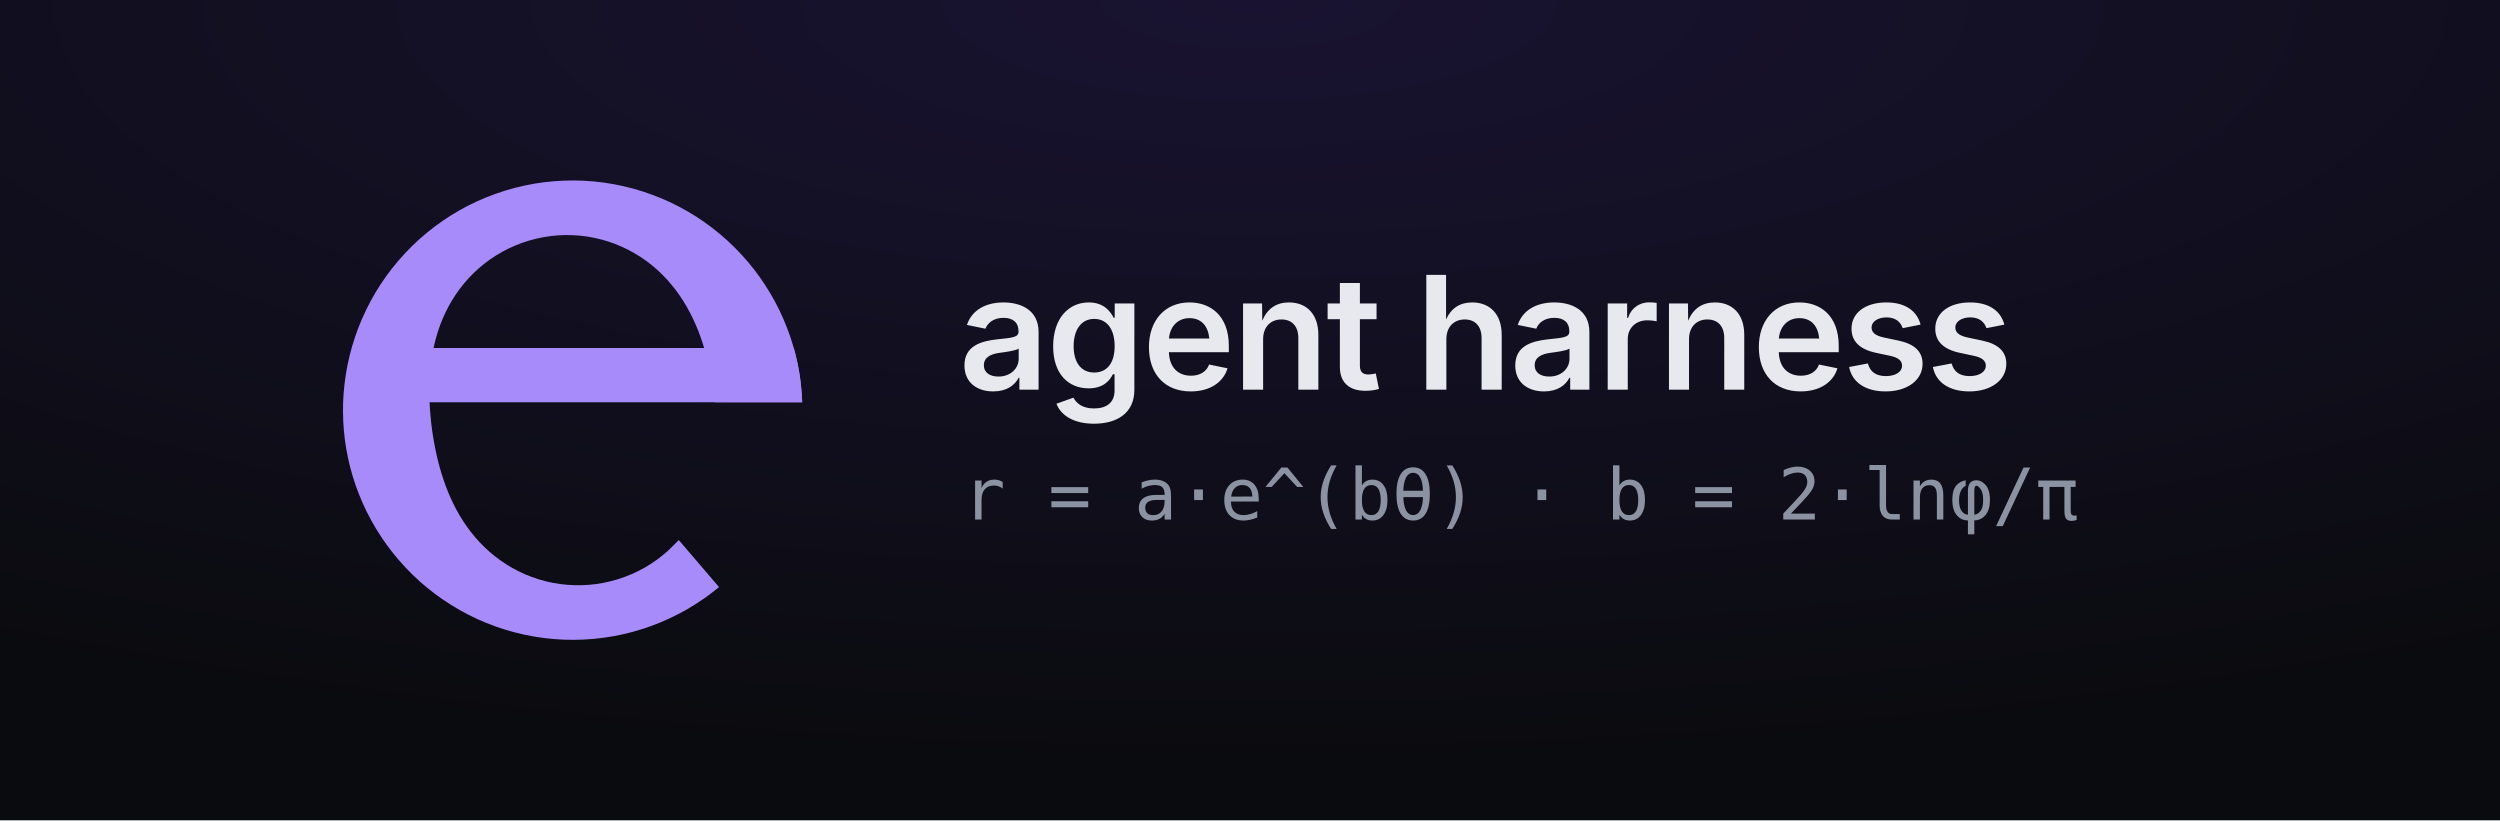
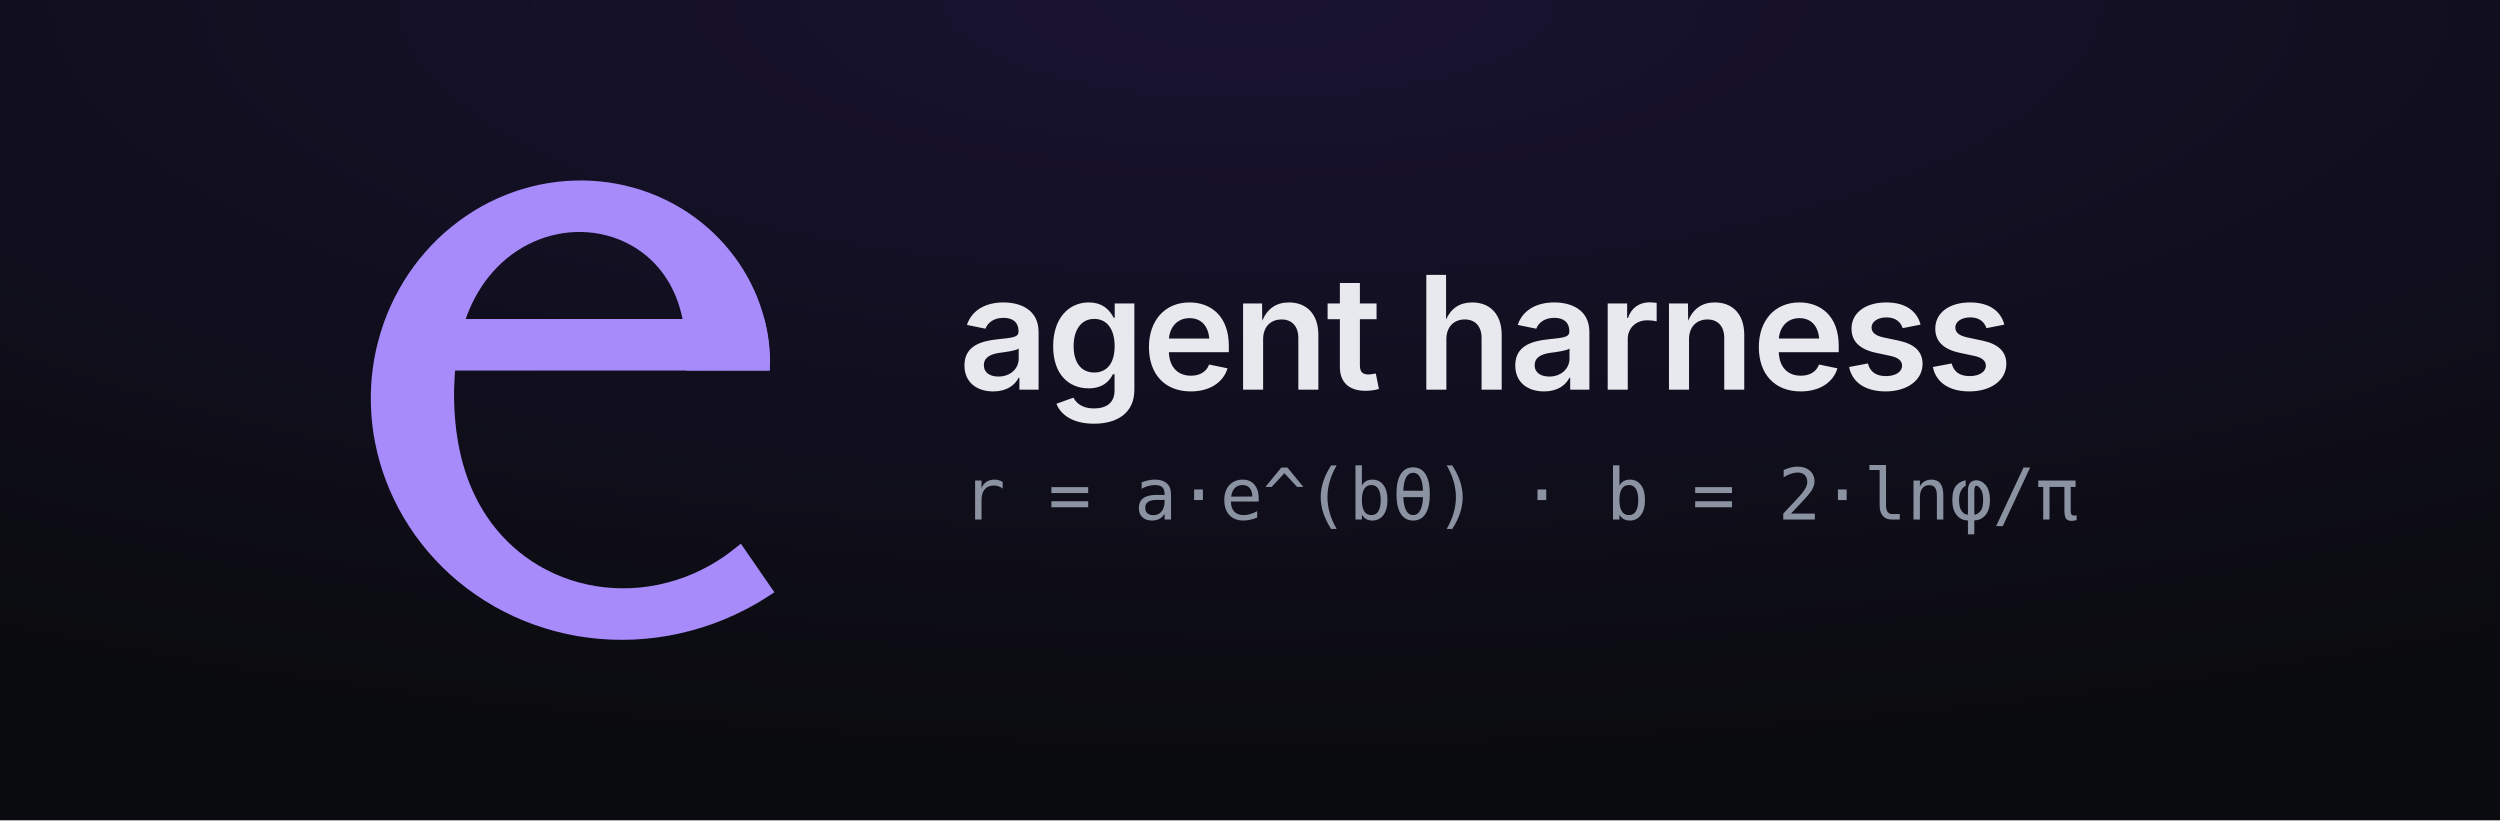
<svg xmlns="http://www.w3.org/2000/svg" width="1280" height="420" viewBox="0 0 1280 420">
  <defs>
    <radialGradient id="bg" cx="0.5" cy="0" r="0.95">
      <stop offset="0" stop-color="#191331" />
      <stop offset="1" stop-color="#0a0b0e" />
    </radialGradient>
  </defs>
  <rect width="1280" height="420" fill="url(#bg)" />
  <svg x="175.6" y="92.4" width="235.2" height="235.2" viewBox="0 0 1000 1000">
    <g transform="translate(500 500) scale(1 -1)">
-       <path d="M309.4 17.2C309 20.4 308 28.7 306.9 36.6C305.7 44.4 304.3 55.2 302.7 64.4C301.1 73.7 299.4 82.9 297.4 92.1C295.4 101.3 293.2 110.4 290.7 119.5C288.3 128.6 285.6 137.7 282.7 146.7C279.7 155.7 276.6 164.6 273.1 173.5C269.5 182.3 265.8 191.1 261.6 199.8C257.5 208.4 253 217 248.2 225.4C243.4 233.7 238.2 242 232.7 250C227.1 258.1 221.2 265.9 214.8 273.5C208.5 281.1 201.8 288.5 194.7 295.5C187.6 302.5 180.1 309.3 172.2 315.7C164.4 322 156.1 328.1 147.6 333.6C139 339.2 130.1 344.4 120.9 349.1C111.7 353.8 102.2 358.1 92.5 361.8C82.8 365.5 72.8 368.8 62.6 371.5C52.5 374.1 42.1 376.3 31.7 377.9C21.3 379.5 10.7 380.5 0.1 380.9C-10.4 381.4 -21.1 381.2 -31.7 380.5C-42.3 379.8 -52.9 378.5 -63.3 376.6C-73.8 374.7 -84.2 372.3 -94.3 369.3C-104.5 366.3 -114.5 362.8 -124.3 358.7C-134 354.7 -143.6 350 -152.8 345C-162 339.9 -170.9 334.3 -179.4 328.4C-188 322.4 -196.2 315.9 -204 309.1C-211.8 302.3 -219.2 295.1 -226.1 287.6C-233.1 280.1 -239.6 272.2 -245.7 264.1C-251.8 256 -257.4 247.6 -262.6 239C-267.8 230.5 -272.5 221.7 -276.8 212.7C-281.1 203.8 -284.9 194.7 -288.4 185.5C-291.8 176.3 -294.7 167 -297.4 157.7C-300 148.4 -302.1 138.9 -304 129.5C-305.9 120.1 -307.3 110.6 -308.5 101.2C-309.7 91.7 -310.5 82.2 -311.1 72.8C-311.7 63.3 -311.9 53.9 -312 44.4C-312.1 35 -311.8 25.6 -311.4 16.2C-311 6.8 -310.4 -2.6 -309.5 -11.9C-308.7 -21.3 -307.7 -30.6 -306.4 -39.9C-305.2 -49.2 -303.8 -58.5 -302.1 -67.7C-300.5 -77 -298.7 -86.2 -296.6 -95.4C-294.6 -104.5 -292.4 -113.7 -289.9 -122.8C-287.4 -131.9 -284.6 -140.9 -281.6 -149.9C-278.6 -158.9 -275.4 -167.8 -271.8 -176.6C-268.2 -185.5 -264.4 -194.2 -260.1 -202.9C-255.9 -211.5 -251.4 -220 -246.5 -228.4C-241.6 -236.7 -236.3 -244.9 -230.7 -252.9C-225 -260.9 -219 -268.7 -212.6 -276.2C-206.1 -283.8 -199.3 -291.1 -192.1 -298C-184.9 -305 -177.3 -311.7 -169.4 -317.9C-161.5 -324.2 -153.1 -330.1 -144.5 -335.6C-135.9 -341.1 -126.9 -346.2 -117.6 -350.8C-108.4 -355.4 -98.8 -359.5 -89 -363.1C-79.2 -366.7 -69.2 -369.9 -59 -372.4C-48.8 -375 -38.4 -377 -28 -378.4C-17.5 -379.9 -6.9 -380.7 3.7 -381C14.2 -381.3 24.9 -381.1 35.5 -380.2C46.1 -379.4 56.7 -377.9 67.1 -375.9C77.5 -373.9 87.9 -371.3 98 -368.2C108.1 -365.1 118.1 -361.4 127.8 -357.2C137.4 -353.1 146.9 -348.3 156.1 -343.2C165.2 -338 174 -332.3 182.5 -326.2C190.9 -320.1 198.7 -313.9 206.8 -306.7C214.8 -299.4 226.9 -286.8 231 -282.8L318.7 -385.2C313.4 -389.3 298.2 -401.6 286.7 -409.5C275.3 -417.4 262.7 -425.6 250.3 -432.8C237.8 -440 224.9 -446.7 211.9 -452.8C198.8 -459 185.5 -464.5 172 -469.5C158.4 -474.4 144.7 -478.8 130.8 -482.6C116.9 -486.4 102.8 -489.5 88.6 -492.1C74.4 -494.6 60.1 -496.6 45.8 -497.9C31.4 -499.2 17 -499.9 2.6 -500C-11.8 -500.1 -26.3 -499.5 -40.6 -498.3C-55 -497.2 -69.3 -495.3 -83.6 -492.9C-97.8 -490.5 -111.9 -487.5 -125.9 -483.8C-139.8 -480.2 -153.7 -475.9 -167.2 -471.1C-180.8 -466.3 -194.3 -460.8 -207.4 -454.8C-220.5 -448.8 -233.4 -442.2 -245.9 -435.1C-258.5 -428 -270.7 -420.4 -282.6 -412.2C-294.5 -404.1 -306 -395.4 -317.1 -386.3C-328.2 -377.2 -338.9 -367.6 -349.1 -357.6C-359.3 -347.6 -369.1 -337.2 -378.4 -326.4C-387.7 -315.7 -396.5 -304.5 -404.8 -293.1C-413.1 -281.7 -420.8 -269.9 -428.1 -257.9C-435.3 -246 -442 -233.7 -448.2 -221.3C-454.3 -208.9 -460 -196.2 -465 -183.4C-470.1 -170.6 -474.6 -157.6 -478.6 -144.6C-482.6 -131.5 -486 -118.3 -488.8 -105C-491.7 -91.7 -494 -78.3 -495.8 -64.8C-497.5 -51.3 -498.8 -37.8 -499.4 -24.2C-500 -10.6 -500.1 3.1 -499.7 16.7C-499.2 30.4 -498.2 44.1 -496.5 57.8C-494.9 71.5 -492.7 85.2 -490 98.8C-487.2 112.4 -483.9 126 -480 139.4C-476 152.8 -471.5 166.2 -466.5 179.4C-461.4 192.5 -455.7 205.6 -449.5 218.4C-443.3 231.2 -436.5 243.8 -429.2 256.1C-421.8 268.3 -414 280.4 -405.6 292C-397.2 303.7 -388.3 315 -378.9 325.9C-369.5 336.9 -359.6 347.4 -349.3 357.5C-339 367.6 -328.3 377.3 -317.1 386.4C-306 395.6 -294.4 404.3 -282.5 412.4C-270.6 420.6 -258.3 428.3 -245.8 435.4C-233.2 442.5 -220.3 449 -207.2 455C-194.1 461 -180.7 466.4 -167.1 471.2C-153.5 476 -139.7 480.3 -125.8 483.9C-111.8 487.5 -97.7 490.6 -83.5 493C-69.3 495.4 -55 497.2 -40.6 498.3C-26.3 499.5 -11.8 500.1 2.6 500C17 499.9 31.4 499.2 45.8 497.9C60.1 496.6 74.5 494.6 88.6 492C102.8 489.5 116.9 486.3 130.9 482.5C144.8 478.7 158.6 474.3 172.1 469.3C185.6 464.4 199 458.8 212.1 452.7C225.1 446.5 237.9 439.8 250.4 432.6C262.9 425.4 275.1 417.6 286.8 409.3C298.6 401 310 392.2 321 383C332 373.8 342.6 364.1 352.7 354C362.8 343.9 372.5 333.4 381.7 322.6C390.9 311.7 399.6 300.5 407.7 289C415.9 277.5 423.5 265.7 430.6 253.7C437.8 241.6 444.3 229.3 450.4 216.8C456.4 204.4 461.9 191.6 466.8 178.8C471.8 166 476.2 153 480 139.9C483.8 126.8 487.1 113.5 489.8 100.2C492.6 86.9 494.7 73.8 496.4 60C498 46.1 499.2 24.3 499.7 17.2Z" fill="#a78bfa" />
-       <path d="M-441 17.2L499.7 17.2A500 500 0 0 1 481.4 135.3L-441 135.3Z" fill="#a78bfa" />
+       <path d="M247.8 86.3C247.9 89.5 248.3 99.1 248.3 105.5C248.3 111.9 248 118.2 247.7 124.6C247.5 131 247.1 137.5 246.6 144C246.1 150.5 245.6 157 244.8 163.6C244 170.1 243.2 176.7 242.1 183.3C241 190 239.7 196.6 238.2 203.3C236.7 209.9 235 216.6 233 223.3C231 230 228.8 236.7 226.2 243.3C223.6 250 220.8 256.6 217.5 263.1C214.3 269.7 210.8 276.2 206.8 282.5C202.9 288.9 198.6 295.2 193.9 301.2C189.3 307.3 184.2 313.3 178.8 318.9C173.4 324.6 167.6 330.1 161.5 335.3C155.3 340.4 148.8 345.3 142 349.9C135.2 354.4 128 358.7 120.5 362.5C113.1 366.4 105.3 369.8 97.4 372.9C89.4 375.9 81.1 378.5 72.8 380.6C64.4 382.8 55.7 384.5 47 385.7C38.3 386.9 29.5 387.6 20.6 387.8C11.7 388 2.7 387.8 -6.2 387C-15.2 386.2 -24.2 384.9 -33 383.1C-41.9 381.3 -50.7 379 -59.4 376.3C-68 373.5 -76.6 370.2 -85 366.5C-93.3 362.8 -101.5 358.6 -109.4 354C-117.3 349.4 -125 344.3 -132.4 338.9C-139.7 333.5 -146.9 327.6 -153.6 321.5C-160.4 315.3 -166.8 308.7 -172.9 301.9C-179 295.1 -184.8 288 -190.2 280.6C-195.6 273.2 -200.6 265.5 -205.3 257.7C-210 249.9 -214.3 241.8 -218.3 233.6C-222.3 225.3 -225.9 216.9 -229.2 208.4C-232.5 199.9 -235.4 191.2 -238.1 182.4C-240.7 173.7 -243.1 164.8 -245.2 155.8C-247.2 146.8 -249 137.8 -250.6 128.6C-252.1 119.5 -253.4 110.3 -254.4 101C-255.5 91.7 -256.3 82.4 -256.9 73C-257.5 63.6 -257.9 54.2 -258.1 44.6C-258.2 35.1 -258.2 25.6 -257.9 15.9C-257.6 6.3 -257.2 -3.3 -256.4 -13.1C-255.7 -22.8 -254.8 -32.5 -253.6 -42.3C-252.3 -52.1 -250.9 -62 -249.1 -71.9C-247.3 -81.7 -245.3 -91.6 -242.8 -101.5C-240.4 -111.4 -237.7 -121.4 -234.5 -131.3C-231.4 -141.2 -227.9 -151.1 -224 -160.9C-220 -170.7 -215.7 -180.5 -210.8 -190.1C-206 -199.8 -200.8 -209.4 -195 -218.7C-189.2 -228.1 -183 -237.4 -176.3 -246.4C-169.5 -255.4 -162.3 -264.2 -154.6 -272.7C-146.8 -281.1 -138.6 -289.4 -129.9 -297.2C-121.2 -305 -112 -312.5 -102.4 -319.5C-92.8 -326.5 -82.6 -333.2 -72.2 -339.3C-61.7 -345.3 -50.7 -351 -39.5 -356.1C-28.3 -361.1 -16.6 -365.7 -4.7 -369.6C7.2 -373.5 19.4 -376.8 31.8 -379.5C44.2 -382.2 56.9 -384.3 69.6 -385.6C82.4 -387 95.3 -387.8 108.3 -387.8C121.2 -387.9 134.3 -387.3 147.4 -386C160.4 -384.7 173.4 -382.7 186.3 -380C199.2 -377.4 212.1 -374 224.7 -370C237.4 -366.1 249.9 -361.4 262.1 -356.1C274.3 -350.8 286.3 -344.9 298 -338.3C309.6 -331.8 320.6 -325 332 -317C343.4 -309.1 360.5 -295 366.2 -290.7L439.2 -396.5C432.3 -400.8 412.3 -414.1 397.8 -422.3C383.3 -430.5 367.6 -438.7 352.1 -445.8C336.6 -453 320.8 -459.4 304.9 -465.2C289 -470.9 272.8 -476 256.5 -480.3C240.3 -484.7 223.8 -488.3 207.4 -491.2C190.9 -494.1 174.4 -496.3 157.8 -497.7C141.3 -499.2 124.7 -500 108.2 -500C91.7 -500 75.3 -499.4 58.9 -498C42.6 -496.6 26.3 -494.5 10.3 -491.8C-5.7 -489 -21.7 -485.6 -37.3 -481.4C-52.9 -477.3 -68.4 -472.5 -83.6 -467.1C-98.7 -461.7 -113.6 -455.6 -128.1 -449C-142.6 -442.3 -156.9 -435 -170.7 -427.2C-184.5 -419.3 -197.9 -410.8 -210.9 -401.9C-223.9 -392.9 -236.4 -383.4 -248.5 -373.5C-260.5 -363.5 -272.2 -353 -283.2 -342.1C-294.2 -331.2 -304.8 -319.9 -314.8 -308.2C-324.7 -296.5 -334.1 -284.4 -343 -272.1C-351.8 -259.8 -360 -247 -367.6 -234.2C-375.3 -221.3 -382.3 -208.1 -388.7 -194.8C-395.1 -181.5 -400.9 -168 -406.1 -154.4C-411.3 -140.9 -415.8 -127.1 -419.8 -113.4C-423.7 -99.7 -427.1 -85.8 -429.8 -72C-432.6 -58.2 -434.7 -44.4 -436.3 -30.6C-437.8 -16.8 -438.8 -3 -439.2 10.6C-439.6 24.3 -439.5 38 -438.8 51.6C-438 65.1 -436.8 78.6 -434.9 92C-433.1 105.3 -430.8 118.6 -427.9 131.7C-424.9 144.8 -421.5 157.8 -417.5 170.6C-413.6 183.4 -409.1 196.1 -404.1 208.5C-399.1 220.9 -393.5 233.1 -387.5 245.1C-381.5 257 -374.9 268.7 -368 280.1C-361 291.5 -353.5 302.6 -345.6 313.4C-337.7 324.1 -329.3 334.5 -320.5 344.5C-311.7 354.5 -302.5 364.2 -293 373.4C-283.4 382.6 -273.5 391.3 -263.2 399.6C-253 407.9 -242.4 415.8 -231.5 423.1C-220.6 430.5 -209.5 437.3 -198.1 443.7C-186.7 450 -175 455.9 -163.2 461.2C-151.4 466.5 -139.4 471.2 -127.2 475.5C-115.1 479.7 -102.8 483.4 -90.4 486.5C-78 489.7 -65.5 492.3 -53 494.3C-40.4 496.4 -27.8 497.9 -15.2 498.8C-2.7 499.8 10 500.1 22.5 500C35 499.9 47.6 499.1 60 497.9C72.4 496.7 84.7 494.9 96.9 492.6C109.1 490.3 121.2 487.5 133 484.1C144.9 480.8 156.6 476.9 168.1 472.6C179.6 468.2 190.9 463.4 201.8 458.1C212.8 452.8 223.6 447 234 440.8C244.4 434.6 254.6 427.9 264.3 420.8C274.1 413.8 283.5 406.3 292.5 398.4C301.6 390.6 310.2 382.4 318.4 373.9C326.7 365.4 334.5 356.5 341.8 347.4C349.2 338.4 356.1 329 362.6 319.5C369 309.9 375 300.1 380.5 290.3C386 280.4 391 270.3 395.6 260.3C400.2 250.2 404.2 239.9 407.8 229.7C411.4 219.5 414.6 209.3 417.3 199C420 188.8 422.2 178.6 424 168.4C425.8 158.2 427.1 148.1 428.1 138C429 127.9 429.5 116.5 429.7 107.9C429.8 99.3 429 89.9 428.8 86.3Z" fill="#a78bfa" />
+       <path d="M-363 86.3L428.8 86.3L429.2 100.3L429 114.3L428.4 128.3L427.2 142.4L425.5 156.5L423.2 170.5L420.4 184.5L417.1 198.4L-363 198.4Z" fill="#a78bfa" />
    </g>
  </svg>
  <text x="490.8" y="199.5" fill="#e7e9ee" font-size="80.8" font-weight="600" letter-spacing="-1.5" font-family="-apple-system,BlinkMacSystemFont,Segoe UI,Inter,sans-serif">agent harness</text>
  <text x="492.8" y="266" fill="#8b93a3" font-size="36.5" font-family="ui-monospace,Cascadia Code,Consolas,monospace">r = a·e^(bθ)  ·  b = 2·lnφ/π</text>
</svg>
